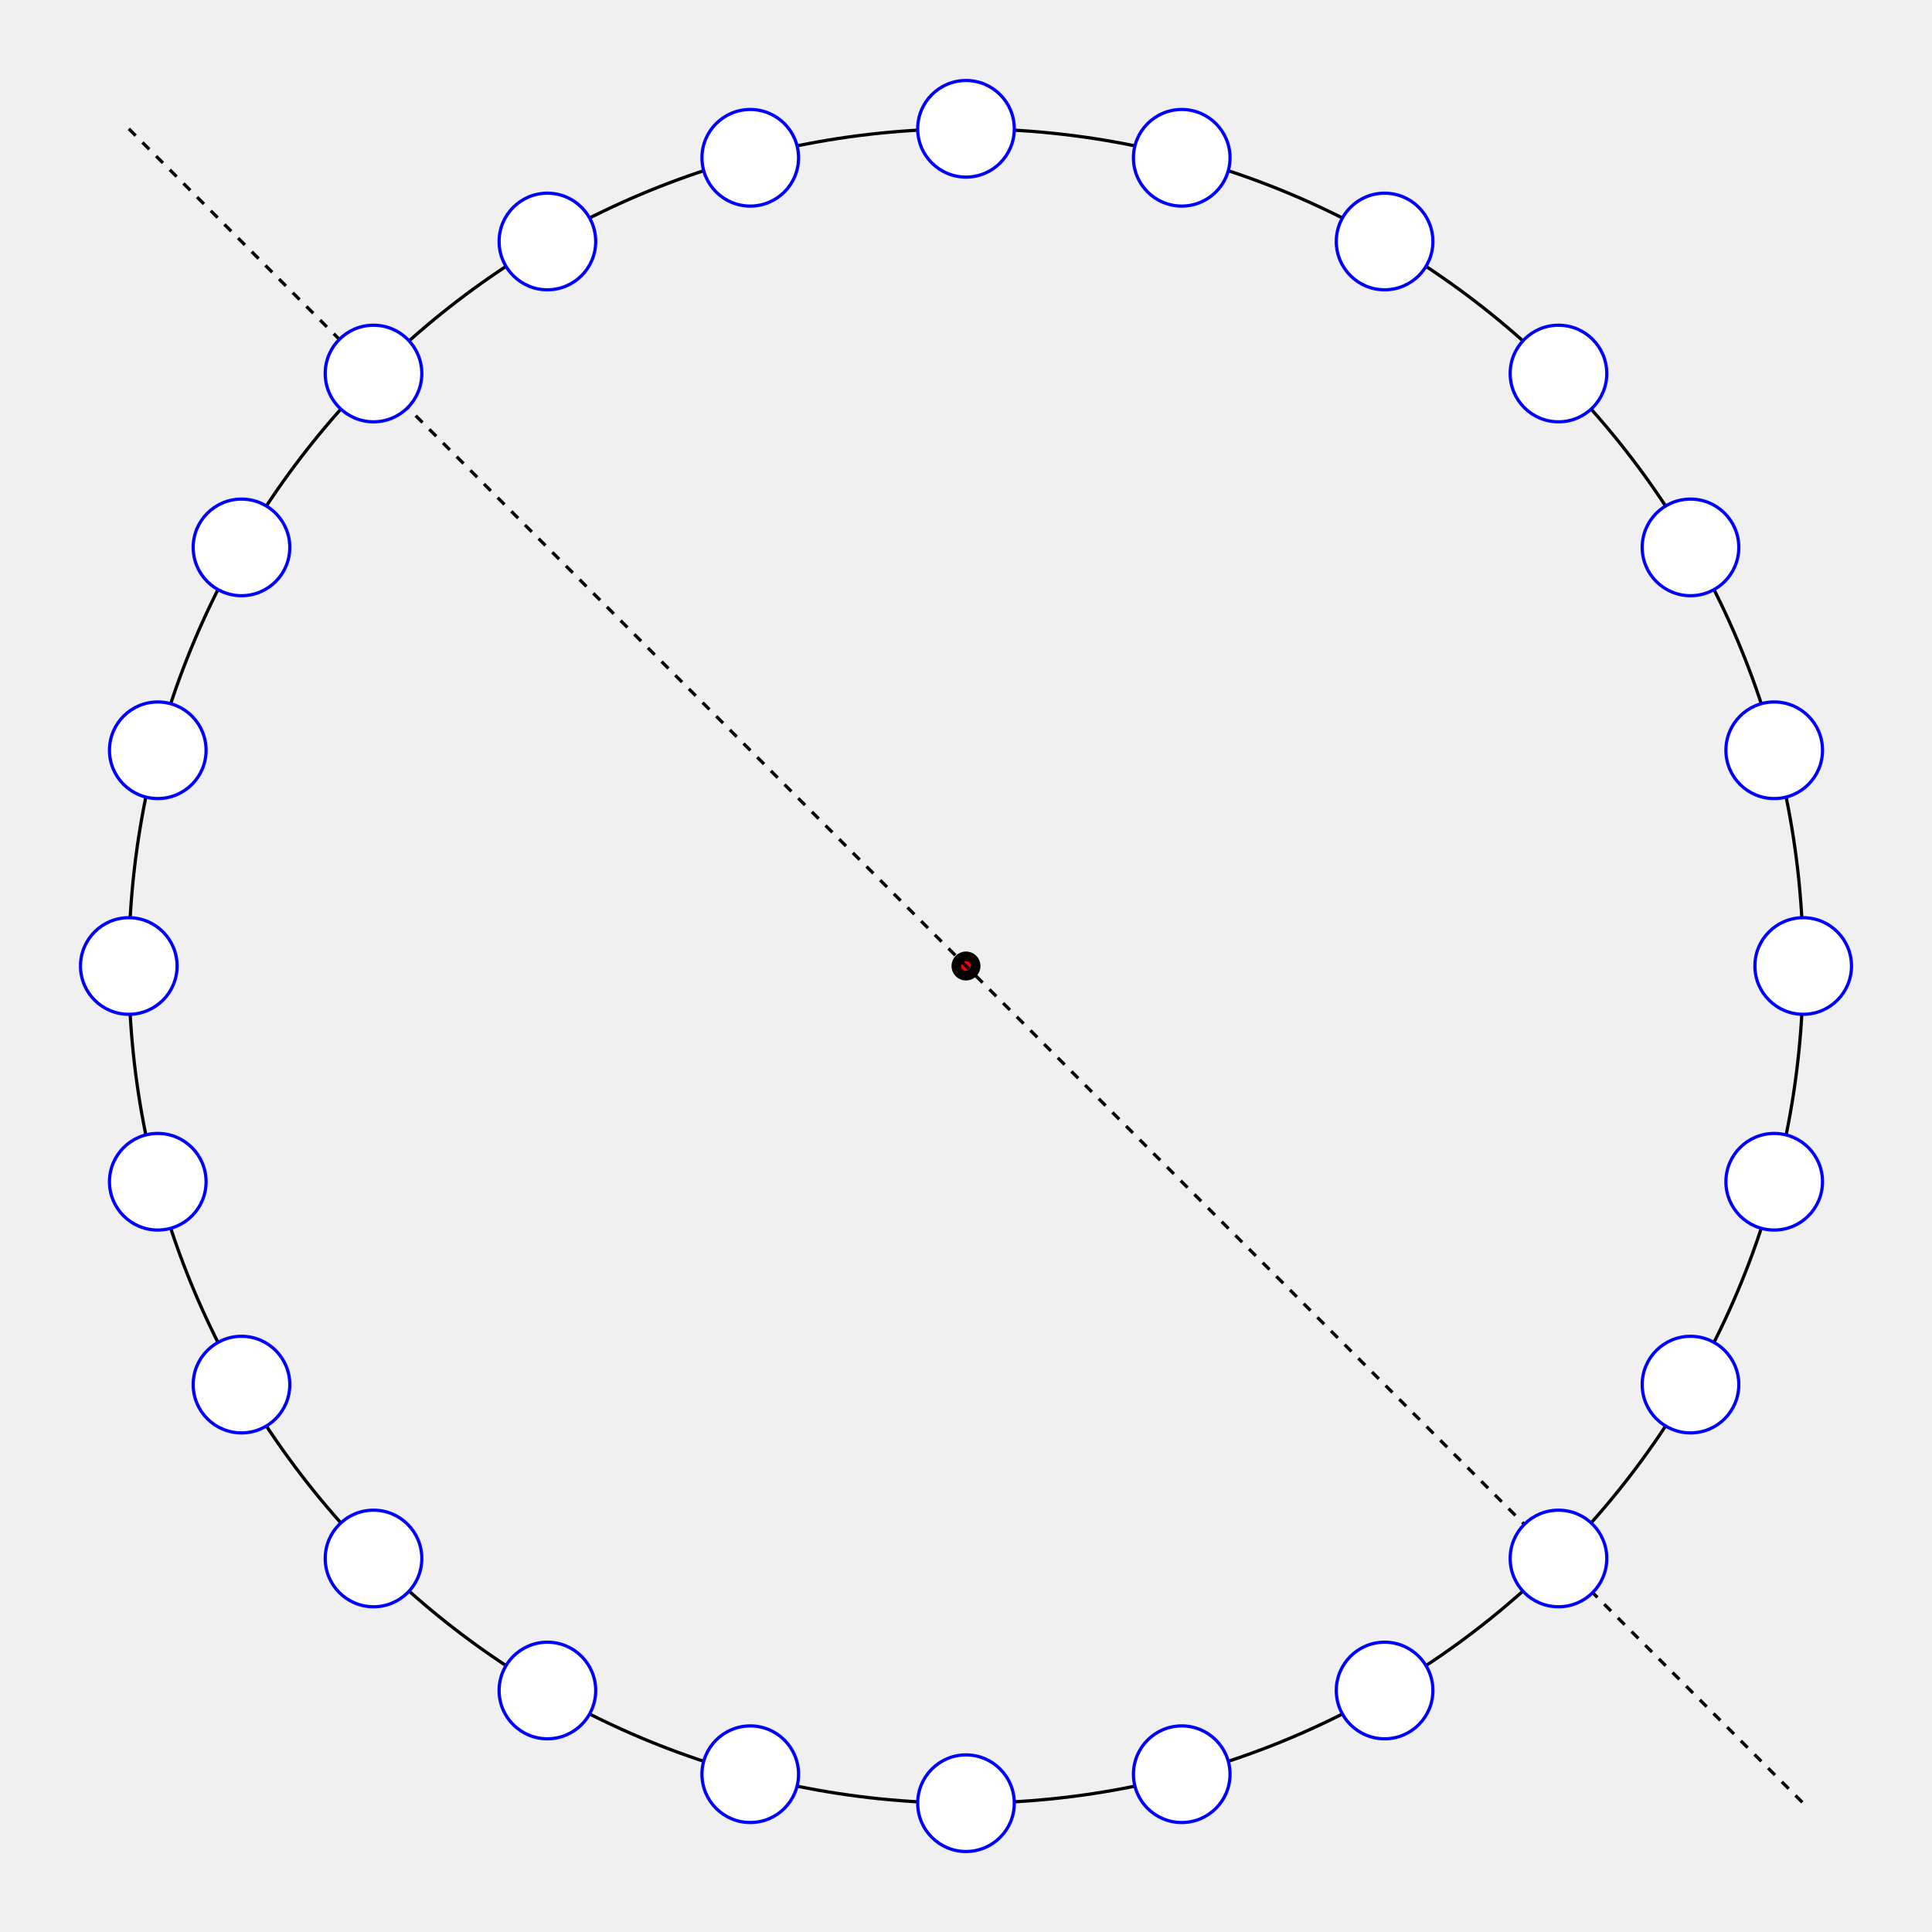
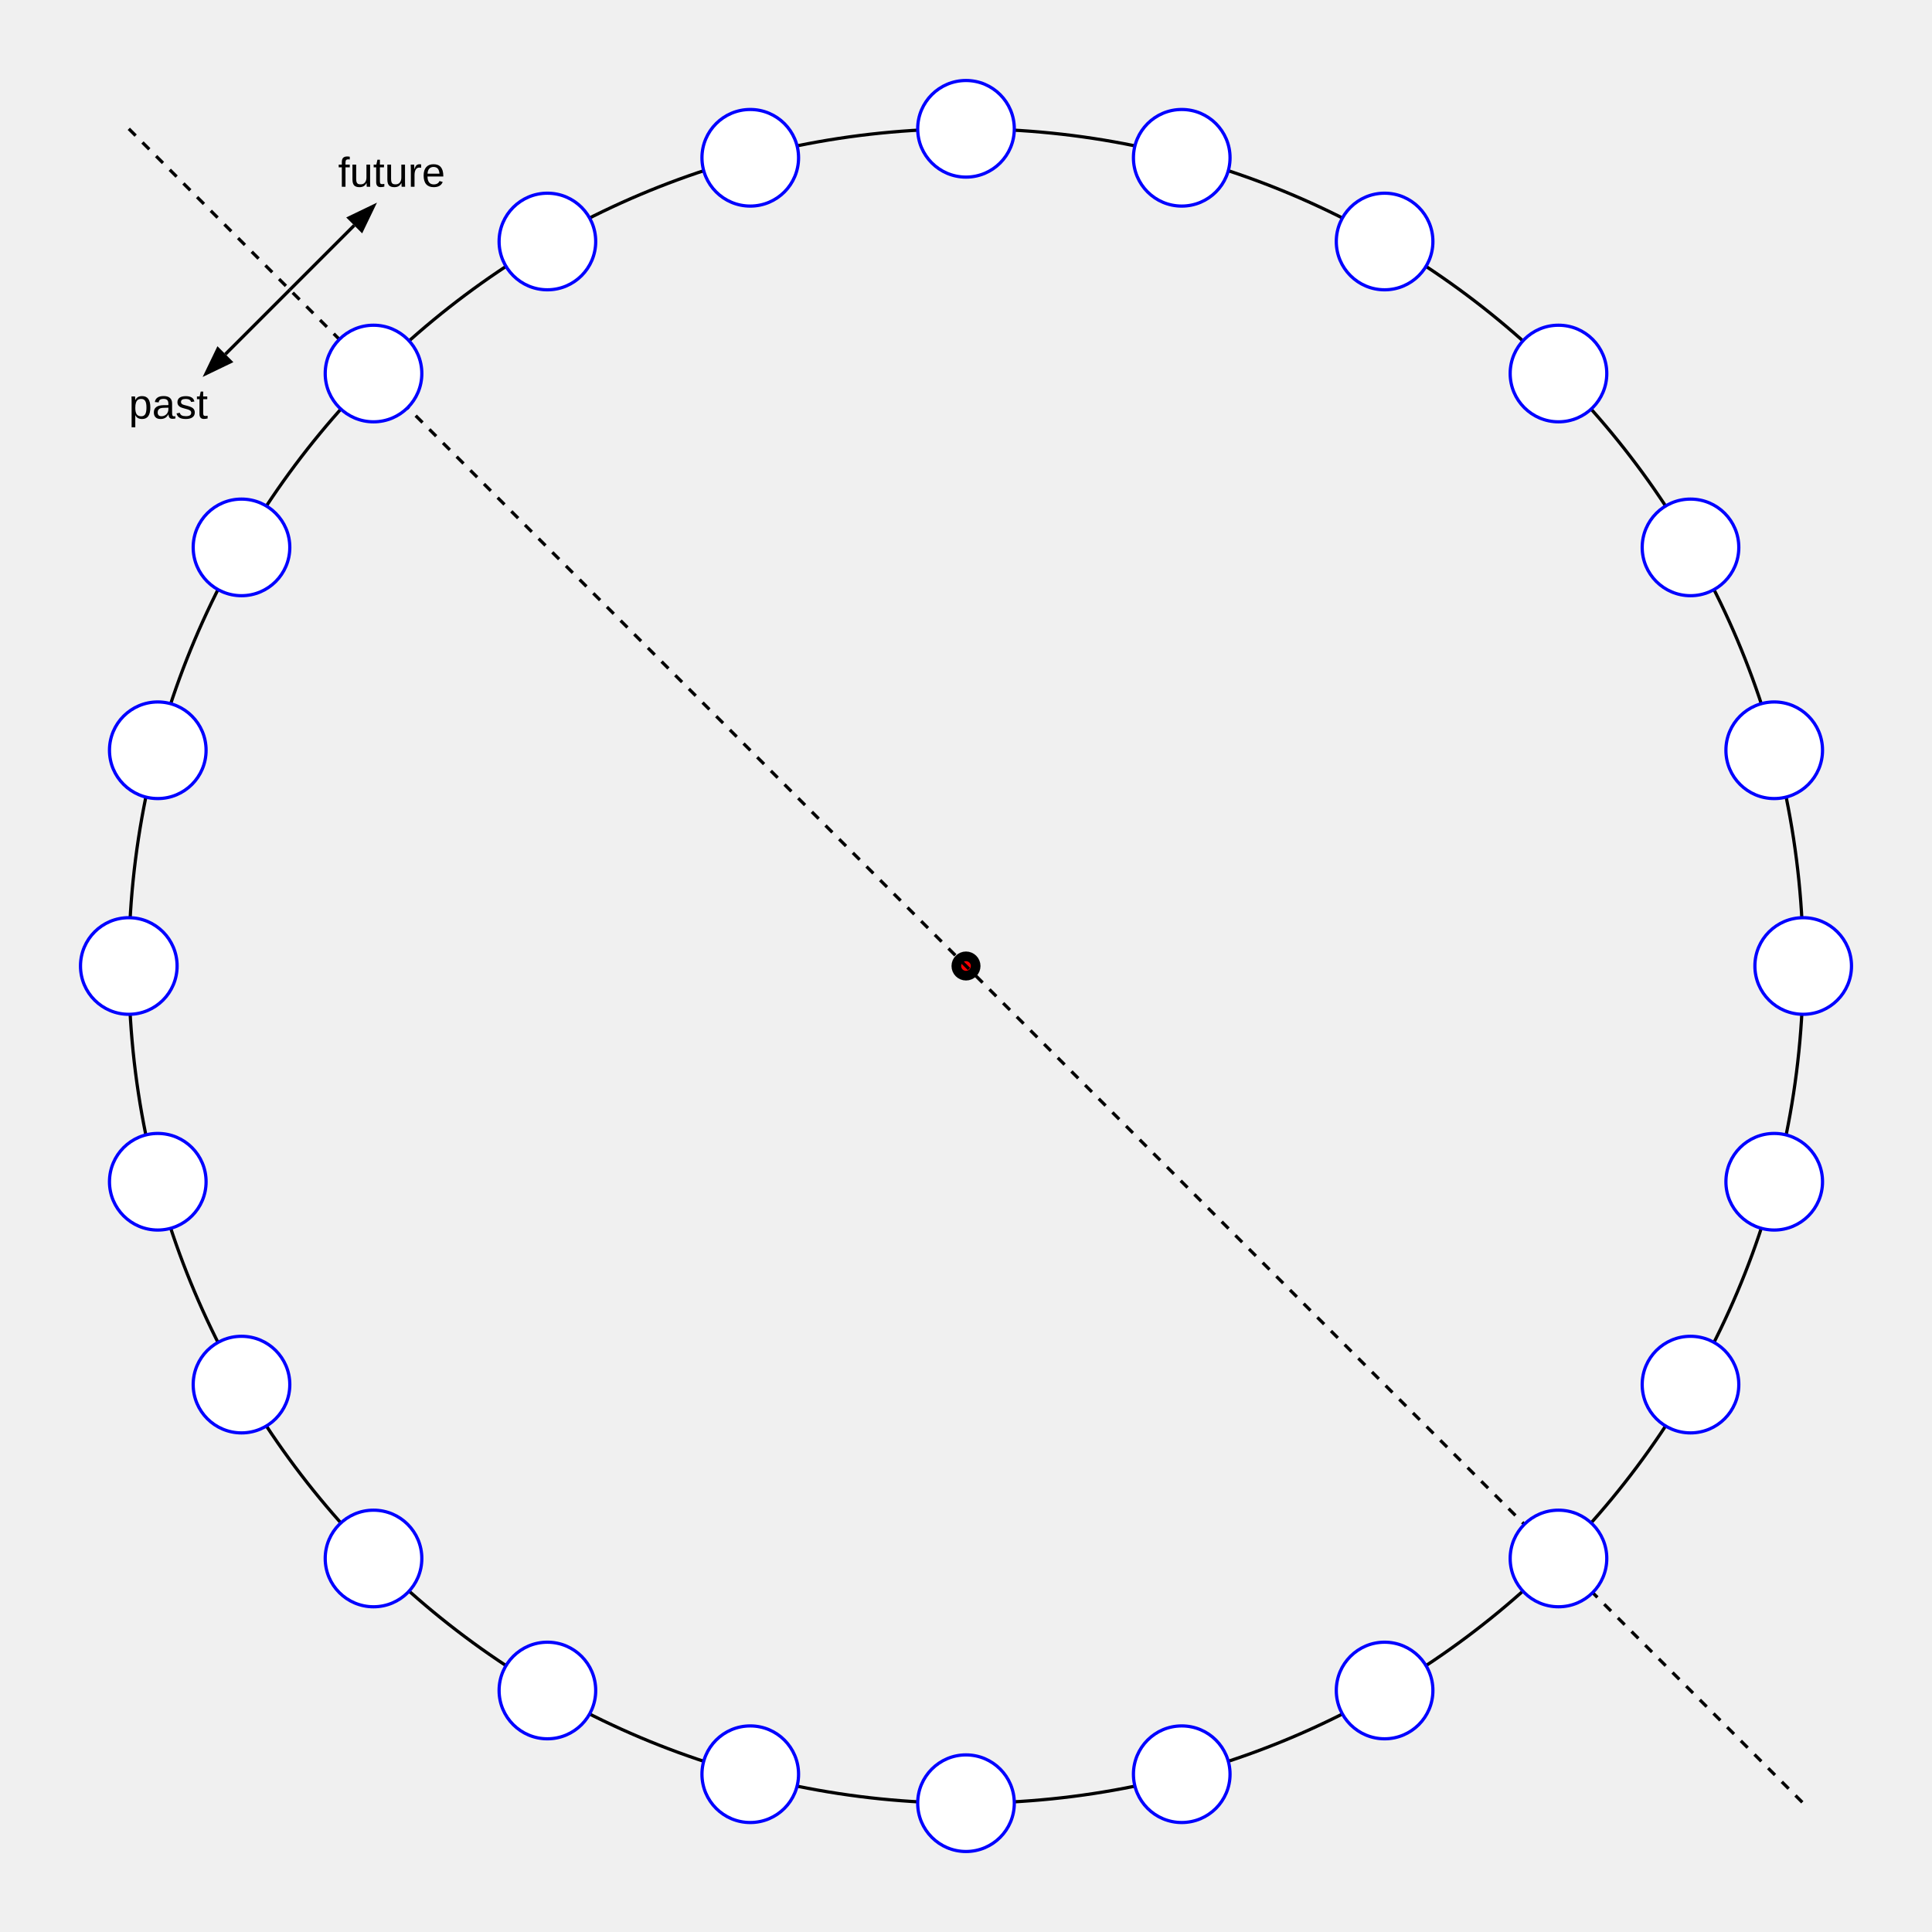
<svg xmlns="http://www.w3.org/2000/svg" version="1.1" width="600" height="600">
  <defs>
    <marker id="arrowhead" markerWidth="10" markerHeight="7" refX="0" refY="3.5" orient="auto">
      <polygon points="0 0, 10 3.5, 0 7" />
    </marker>
  </defs>
  <circle cx="300" cy="300" r="3" fill="#FF0000" stroke="#000000" stroke-width="3" />
  <path d="M 40 40 l 520 520" stroke="#000000" stroke-width="1" fill="none" stroke-dasharray="3,3" />
+   <path d="M 90 90 l 20 -20" stroke="#000000" stroke-width="1" fill="none" marker-end="url(#arrowhead)" />
+   <path d="M 90 90 l -20 20" stroke="#000000" stroke-width="1" fill="none" marker-end="url(#arrowhead)" />
+   <text x="105" y="58" style="font-size:13px;font-family:'Arial'">future</text>
+   <text x="40" y="130" style="font-size:13px;font-family:'Arial'">past</text>
  <circle cx="300" cy="300" r="260" fill="none" stroke="#000000" stroke-width="1" />
  <circle cx="40" cy="300" r="15" fill="#FFFFFF" stroke="#0000FF" stroke-width="1" />
  <circle cx="560" cy="300" r="15" fill="#FFFFFF" stroke="#0000FF" stroke-width="1" />
  <circle cx="300" cy="40" r="15" fill="#FFFFFF" stroke="#0000FF" stroke-width="1" />
  <circle cx="300" cy="560" r="15" fill="#FFFFFF" stroke="#0000FF" stroke-width="1" />
  <circle cx="116" cy="116" r="15" fill="#FFFFFF" stroke="#0000FF" stroke-width="1" />
  <circle cx="484" cy="116" r="15" fill="#FFFFFF" stroke="#0000FF" stroke-width="1" />
  <circle cx="484" cy="484" r="15" fill="#FFFFFF" stroke="#0000FF" stroke-width="1" />
  <circle cx="116" cy="484" r="15" fill="#FFFFFF" stroke="#0000FF" stroke-width="1" />
  <circle cx="551" cy="233" r="15" fill="#FFFFFF" stroke="#0000FF" stroke-width="1" />
  <circle cx="525" cy="170" r="15" fill="#FFFFFF" stroke="#0000FF" stroke-width="1" />
  <circle cx="430" cy="75" r="15" fill="#FFFFFF" stroke="#0000FF" stroke-width="1" />
  <circle cx="367" cy="49" r="15" fill="#FFFFFF" stroke="#0000FF" stroke-width="1" />
  <circle cx="49" cy="233" r="15" fill="#FFFFFF" stroke="#0000FF" stroke-width="1" />
  <circle cx="75" cy="170" r="15" fill="#FFFFFF" stroke="#0000FF" stroke-width="1" />
  <circle cx="170" cy="75" r="15" fill="#FFFFFF" stroke="#0000FF" stroke-width="1" />
  <circle cx="233" cy="49" r="15" fill="#FFFFFF" stroke="#0000FF" stroke-width="1" />
  <circle cx="49" cy="367" r="15" fill="#FFFFFF" stroke="#0000FF" stroke-width="1" />
  <circle cx="75" cy="430" r="15" fill="#FFFFFF" stroke="#0000FF" stroke-width="1" />
  <circle cx="170" cy="525" r="15" fill="#FFFFFF" stroke="#0000FF" stroke-width="1" />
  <circle cx="233" cy="551" r="15" fill="#FFFFFF" stroke="#0000FF" stroke-width="1" />
  <circle cx="551" cy="367" r="15" fill="#FFFFFF" stroke="#0000FF" stroke-width="1" />
  <circle cx="525" cy="430" r="15" fill="#FFFFFF" stroke="#0000FF" stroke-width="1" />
  <circle cx="430" cy="525" r="15" fill="#FFFFFF" stroke="#0000FF" stroke-width="1" />
  <circle cx="367" cy="551" r="15" fill="#FFFFFF" stroke="#0000FF" stroke-width="1" />
</svg>
